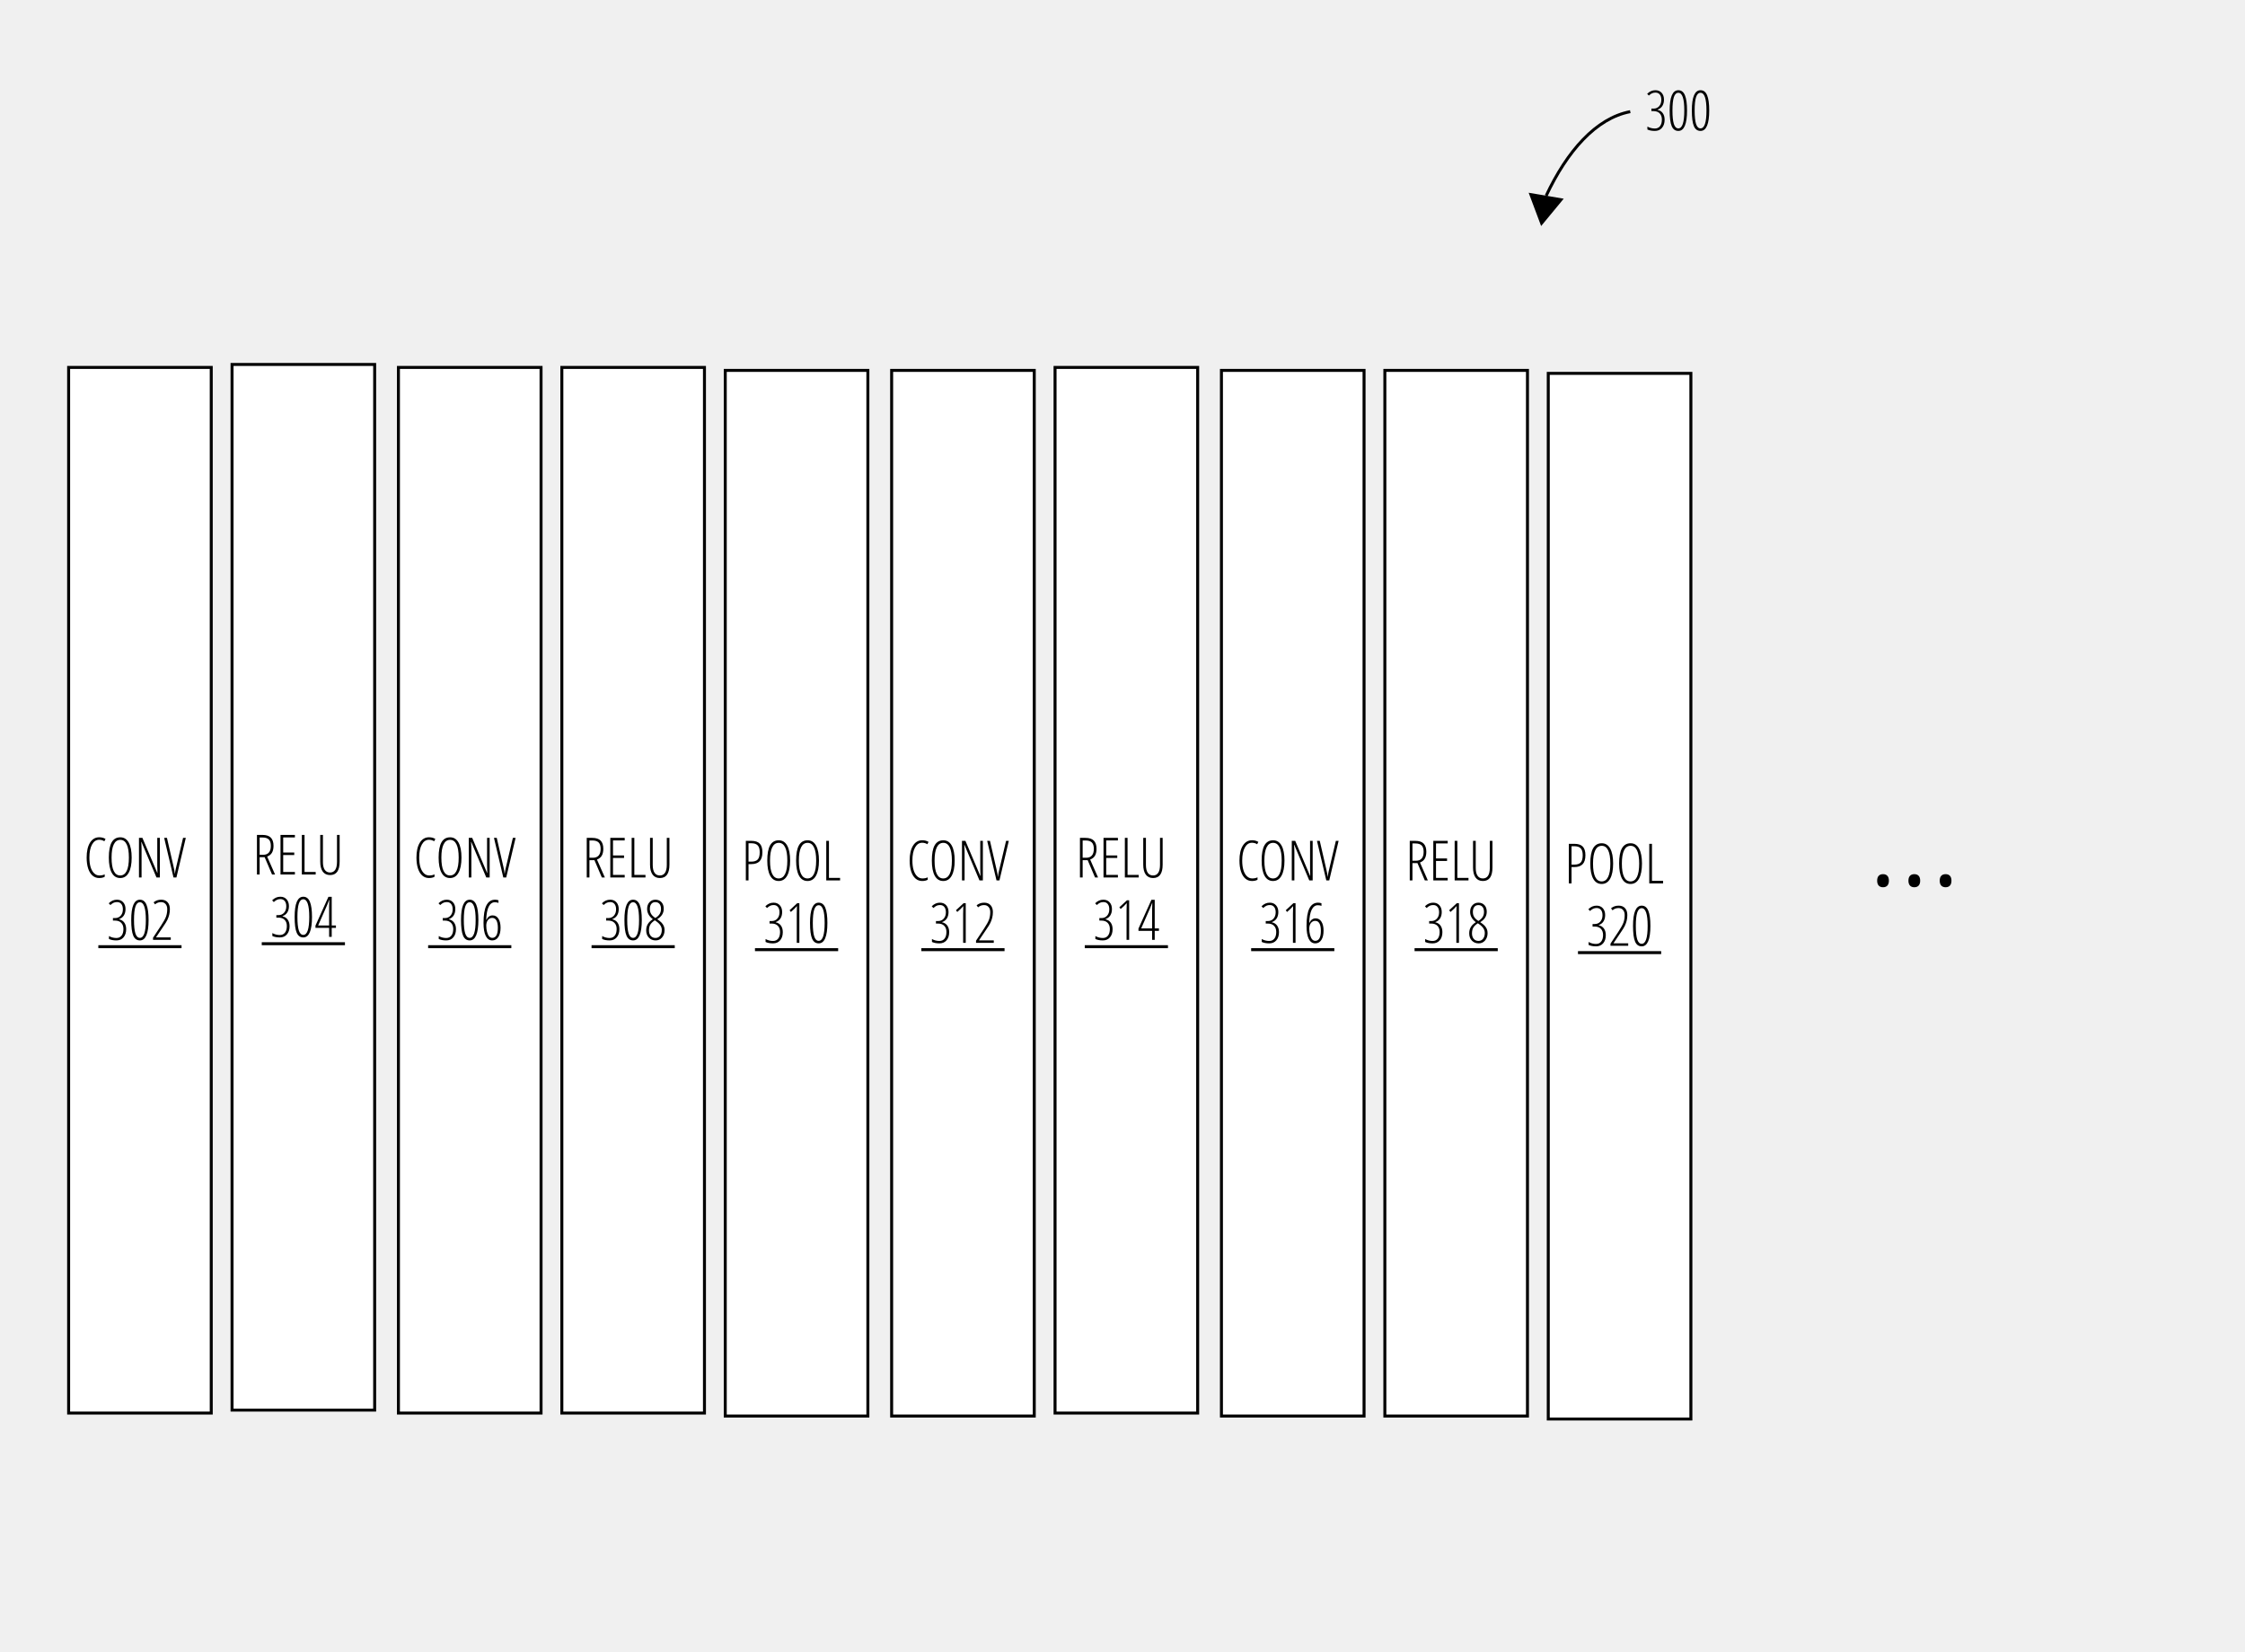
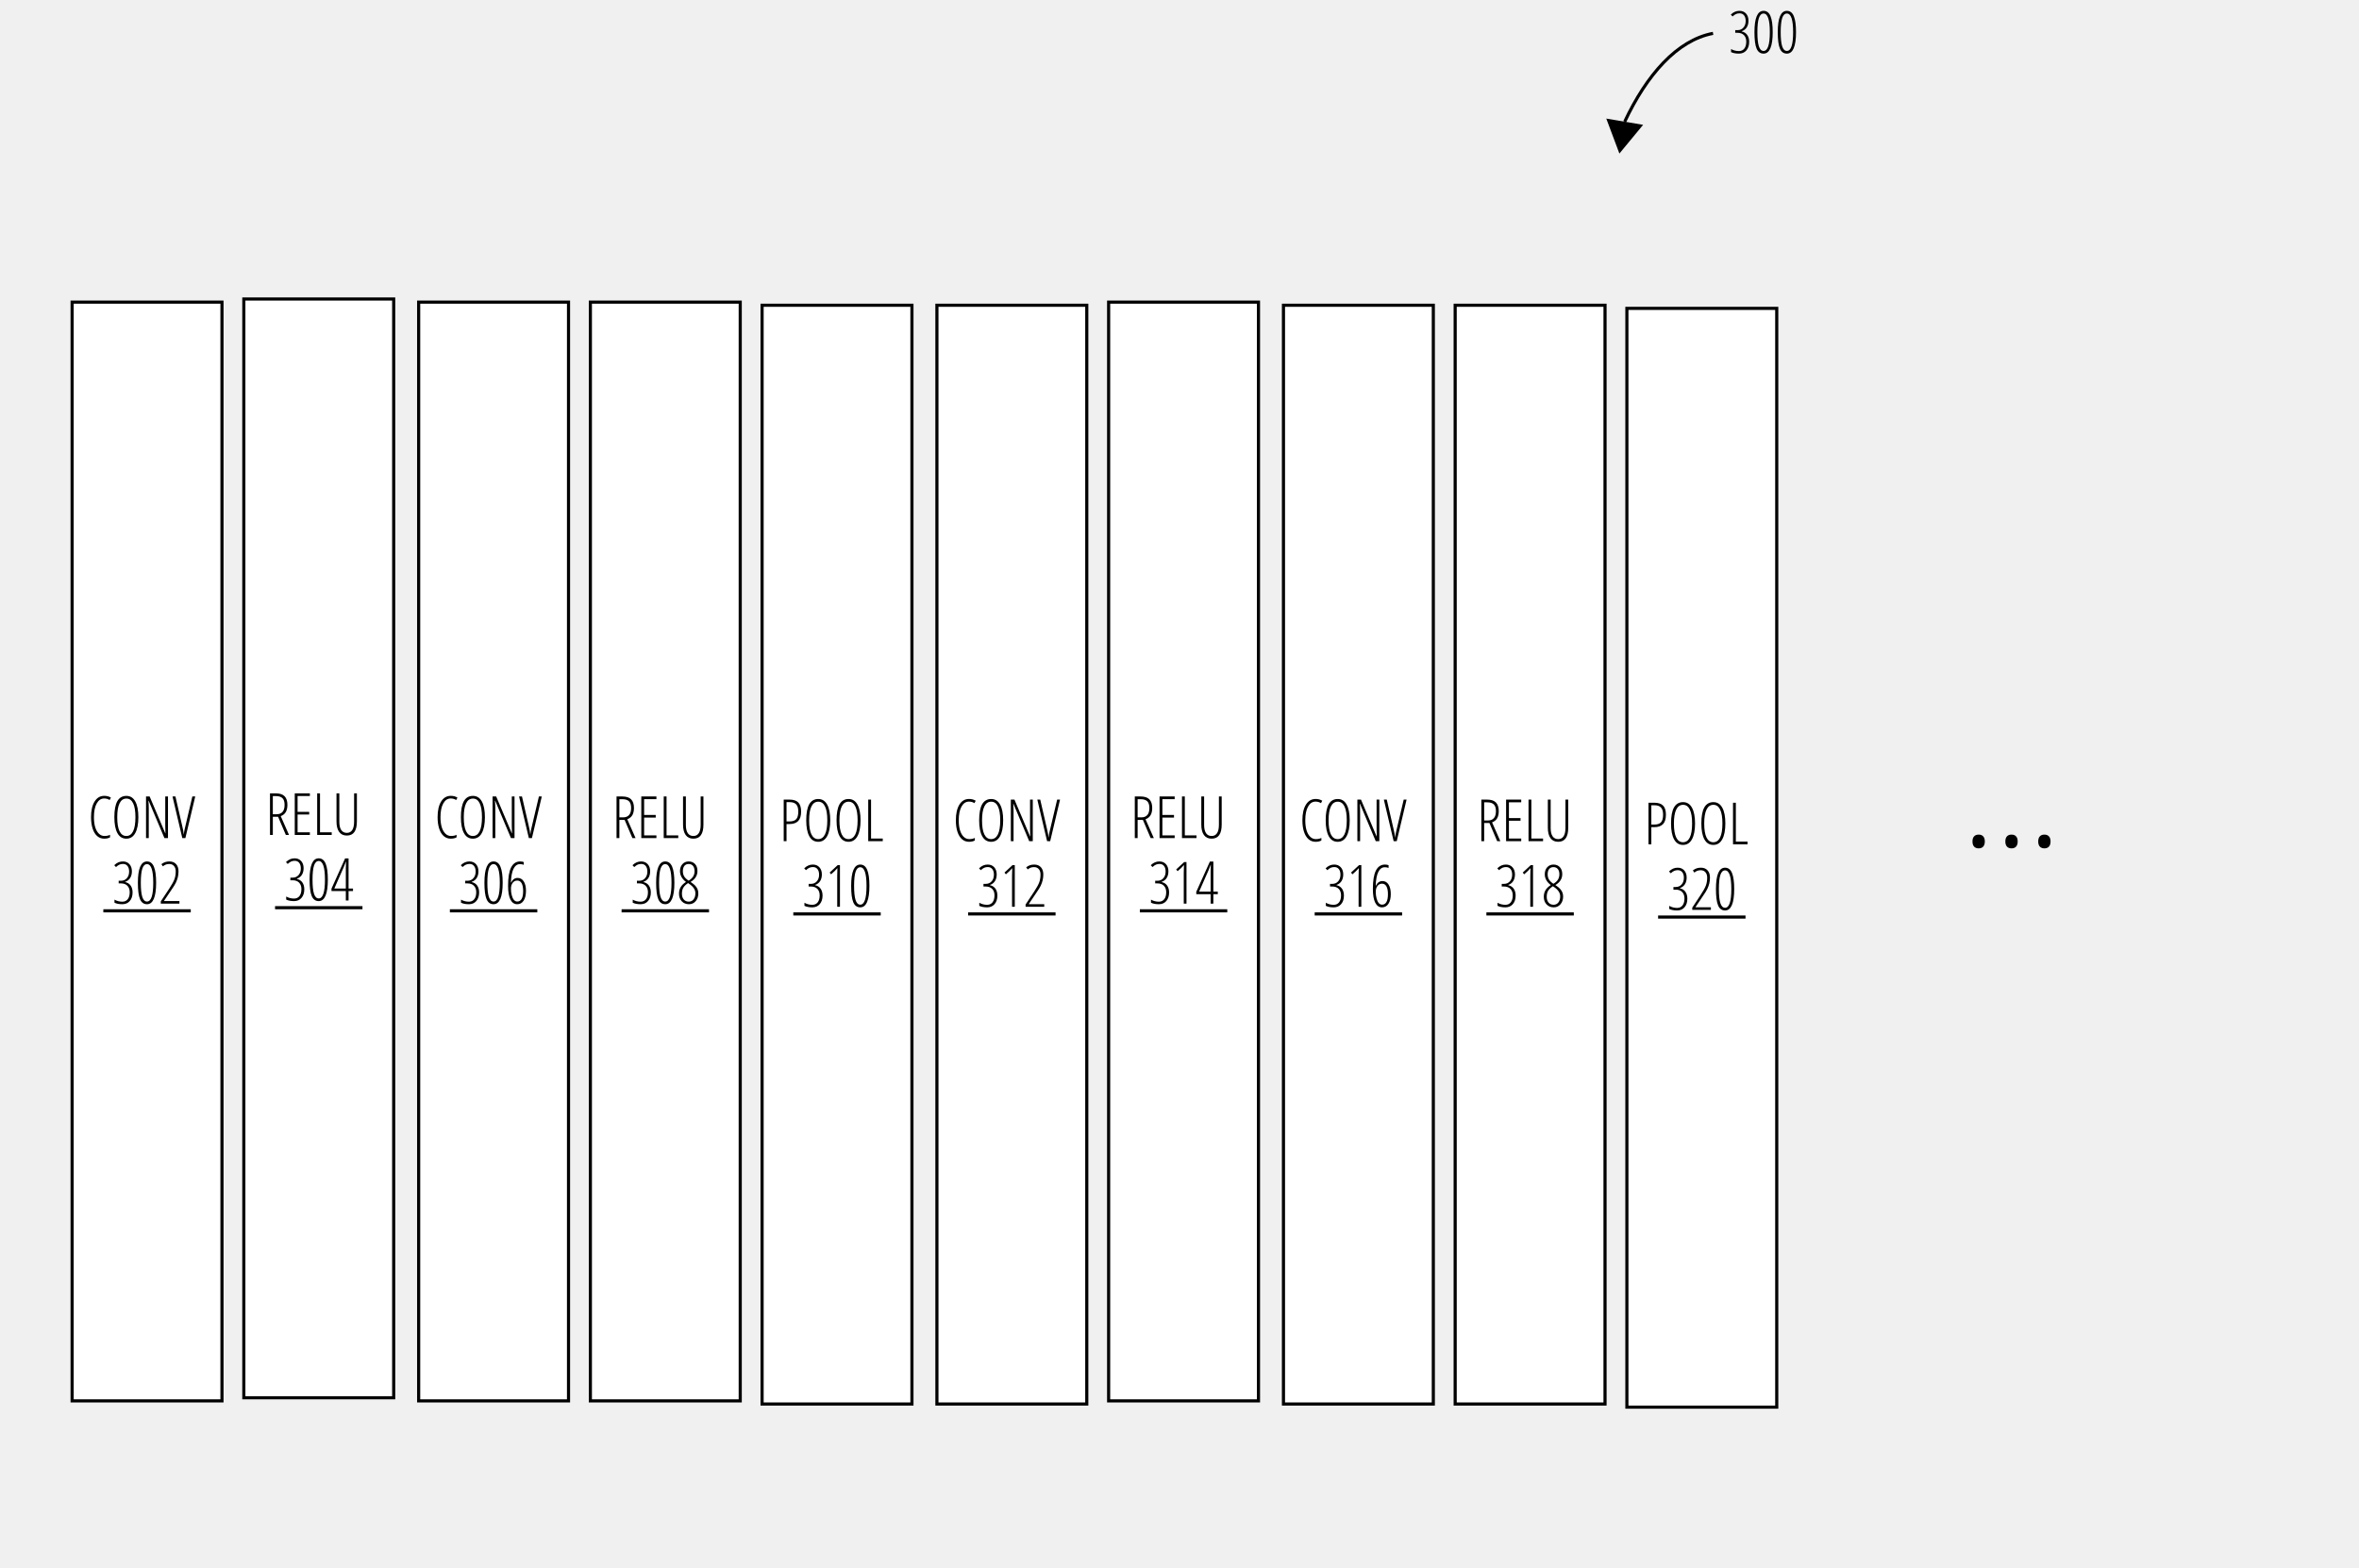
- <svg xmlns="http://www.w3.org/2000/svg" version="1.1" width="672.7" height="495.087" viewBox="82.9 7.212 755.6 502.3">
+ <svg xmlns="http://www.w3.org/2000/svg" version="1.1" width="755.6" height="502.3" viewBox="82.9 7.212 755.6 502.3">
  <g>
    <g transform="translate(603.3,17.9)">
      <polygon fill="#000000" points="0,0 4.2,11.2 11.8,2" transform="translate(-5.9,27.3)" />
      <rect fill="none" width="1" height="1" transform="translate(33.3,-0.5)" />
      <g>
        <g>
          <rect x="0" y="0" width="28.3" height="28.3" opacity="0" />
          <path fill="none" stroke="#000000" stroke-width="1" d="M28.3,0C16.7,2.2,7,13.4,0,28.3" />
        </g>
      </g>
      <rect stroke="none" stroke-width="0" fill="#FFFFFF" x="0" y="0" width="0" height="0" />
      <path stroke="#000000" fill="none" />
      <text font-family="OpenSansCondensedLight" font-size="14pt" fill="black" transform="translate(0,0)" />
      <rect stroke-width="0" fill="none" width="1" height="1" transform="translate(33.3,-0.5)" />
      <text font-family="OpenSansCondensedLight" font-size="14pt" fill="black" text-decoration="none" transform="translate(33.3,-0.5)">
        <tspan x="0" y="6.8">300</tspan>
      </text>
      <path stroke="#000000" fill="none" transform="translate(33.3,-0.5)" />
    </g>
    <g transform="translate(106,104)">
      <g>
        <g>
          <path d="M48,0H0v352h48V0L48,0z" stroke="#000000" stroke-dasharray="none" fill="#FFFFFF" />
          <rect x="2.1" y="16" width="43.8" height="319.9" fill="none" />
          <circle fill="none" cx="24" cy="0" r="0.1" />
          <circle fill="none" cx="35.9" cy="0" r="0.1" />
          <circle fill="none" cx="48" cy="88.8" r="0.1" />
          <circle fill="none" cx="48" cy="176" r="0.1" />
          <circle fill="none" cx="48" cy="263.2" r="0.1" />
          <circle fill="none" cx="35.9" cy="352" r="0.1" />
          <circle fill="none" cx="24" cy="352" r="0.1" />
          <circle fill="none" cx="12.1" cy="352" r="0.1" />
          <circle fill="none" cx="0" cy="263.2" r="0.1" />
          <circle fill="none" cx="0" cy="176" r="0.1" />
          <circle fill="none" cx="0" cy="88.8" r="0.1" />
          <circle fill="none" cx="12.1" cy="0" r="0.1" />
        </g>
      </g>
      <rect stroke="none" stroke-width="0" fill="#FFFFFF" x="0" y="0" width="0" height="0" transform="translate(47.9,175.9)" />
      <path stroke="#000000" fill="none" d="" />
      <text font-family="OpenSansCondensedLight" font-size="14pt" fill="black" transform="translate(47.9,175.9)" />
      <rect stroke-width="0" fill="none" width="43.8" height="319.9" transform="translate(2.1,16)" />
      <text font-family="OpenSansCondensedLight" font-size="14pt" fill="black" transform="translate(2.1,16)" text-anchor="middle">
        <tspan x="21.9" y="155.7">CONV</tspan>
        <tspan x="21.9" y="176.7">302</tspan>
      </text>
      <path stroke="#000000" fill="none" transform="translate(2.1,16)" d="M 7.9 179 35.9 179" />
    </g>
    <g transform="translate(161,103)">
      <g>
        <g>
          <path d="M48,0H0v352h48V0L48,0z" stroke="#000000" stroke-dasharray="none" fill="#FFFFFF" />
          <rect x="2.1" y="16" width="43.8" height="319.9" fill="none" />
          <circle fill="none" cx="24" cy="0" r="0.1" />
          <circle fill="none" cx="35.9" cy="0" r="0.1" />
          <circle fill="none" cx="48" cy="88.8" r="0.1" />
          <circle fill="none" cx="48" cy="176" r="0.1" />
          <circle fill="none" cx="48" cy="263.2" r="0.1" />
          <circle fill="none" cx="35.9" cy="352" r="0.1" />
          <circle fill="none" cx="24" cy="352" r="0.1" />
          <circle fill="none" cx="12.1" cy="352" r="0.1" />
          <circle fill="none" cx="0" cy="263.2" r="0.1" />
          <circle fill="none" cx="0" cy="176" r="0.1" />
          <circle fill="none" cx="0" cy="88.8" r="0.1" />
          <circle fill="none" cx="12.1" cy="0" r="0.1" />
        </g>
      </g>
      <rect stroke="none" stroke-width="0" fill="#FFFFFF" x="0" y="0" width="0" height="0" transform="translate(47.9,175.9)" />
      <path stroke="#000000" fill="none" d="" />
      <text font-family="OpenSansCondensedLight" font-size="14pt" fill="black" transform="translate(47.9,175.9)" />
      <rect stroke-width="0" fill="none" width="43.8" height="319.9" transform="translate(2.1,16)" />
      <text font-family="OpenSansCondensedLight" font-size="14pt" fill="black" transform="translate(2.1,16)" text-anchor="middle">
        <tspan x="21.9" y="155.7">RELU</tspan>
        <tspan x="21.9" y="176.7">304</tspan>
      </text>
      <path stroke="#000000" fill="none" transform="translate(2.1,16)" d="M 7.9 179 35.9 179" />
    </g>
    <g transform="translate(217,104)">
      <g>
        <g>
          <path d="M48,0H0v352h48V0L48,0z" stroke="#000000" stroke-dasharray="none" fill="#FFFFFF" />
          <rect x="2.1" y="16" width="43.8" height="319.9" fill="none" />
          <circle fill="none" cx="24" cy="0" r="0.1" />
          <circle fill="none" cx="35.9" cy="0" r="0.1" />
          <circle fill="none" cx="48" cy="88.8" r="0.1" />
          <circle fill="none" cx="48" cy="176" r="0.1" />
          <circle fill="none" cx="48" cy="263.2" r="0.1" />
          <circle fill="none" cx="35.9" cy="352" r="0.1" />
          <circle fill="none" cx="24" cy="352" r="0.1" />
          <circle fill="none" cx="12.1" cy="352" r="0.1" />
          <circle fill="none" cx="0" cy="263.2" r="0.1" />
          <circle fill="none" cx="0" cy="176" r="0.1" />
          <circle fill="none" cx="0" cy="88.8" r="0.1" />
          <circle fill="none" cx="12.1" cy="0" r="0.1" />
        </g>
      </g>
      <rect stroke="none" stroke-width="0" fill="#FFFFFF" x="0" y="0" width="0" height="0" transform="translate(47.9,175.9)" />
      <path stroke="#000000" fill="none" d="" />
      <text font-family="OpenSansCondensedLight" font-size="14pt" fill="black" transform="translate(47.9,175.9)" />
      <rect stroke-width="0" fill="none" width="43.8" height="319.9" transform="translate(2.1,16)" />
      <text font-family="OpenSansCondensedLight" font-size="14pt" fill="black" transform="translate(2.1,16)" text-anchor="middle">
        <tspan x="21.9" y="155.7">CONV</tspan>
        <tspan x="21.9" y="176.7">306</tspan>
      </text>
      <path stroke="#000000" fill="none" transform="translate(2.1,16)" d="M 7.9 179 35.9 179" />
    </g>
    <g transform="translate(383,105)">
      <g>
        <g>
          <path d="M48,0H0v352h48V0L48,0z" stroke="#000000" stroke-dasharray="none" fill="#FFFFFF" />
          <rect x="2.1" y="16" width="43.8" height="319.9" fill="none" />
          <circle fill="none" cx="24" cy="0" r="0.1" />
          <circle fill="none" cx="35.9" cy="0" r="0.1" />
          <circle fill="none" cx="48" cy="88.8" r="0.1" />
          <circle fill="none" cx="48" cy="176" r="0.1" />
          <circle fill="none" cx="48" cy="263.2" r="0.1" />
          <circle fill="none" cx="35.9" cy="352" r="0.1" />
          <circle fill="none" cx="24" cy="352" r="0.1" />
          <circle fill="none" cx="12.1" cy="352" r="0.1" />
          <circle fill="none" cx="0" cy="263.2" r="0.1" />
          <circle fill="none" cx="0" cy="176" r="0.1" />
          <circle fill="none" cx="0" cy="88.8" r="0.1" />
          <circle fill="none" cx="12.1" cy="0" r="0.1" />
        </g>
      </g>
      <rect stroke="none" stroke-width="0" fill="#FFFFFF" x="0" y="0" width="0" height="0" transform="translate(47.9,175.9)" />
      <path stroke="#000000" fill="none" d="" />
      <text font-family="OpenSansCondensedLight" font-size="14pt" fill="black" transform="translate(47.9,175.9)" />
      <rect stroke-width="0" fill="none" width="43.8" height="319.9" transform="translate(2.1,16)" />
      <text font-family="OpenSansCondensedLight" font-size="14pt" fill="black" transform="translate(2.1,16)" text-anchor="middle">
        <tspan x="21.9" y="155.7">CONV</tspan>
        <tspan x="21.9" y="176.7">312</tspan>
      </text>
      <path stroke="#000000" fill="none" transform="translate(2.1,16)" d="M 7.9 179 35.9 179" />
    </g>
    <g transform="translate(272,104)">
      <g>
        <g>
          <path d="M48,0H0v352h48V0L48,0z" stroke="#000000" stroke-dasharray="none" fill="#FFFFFF" />
          <rect x="2.1" y="16" width="43.8" height="319.9" fill="none" />
          <circle fill="none" cx="24" cy="0" r="0.1" />
          <circle fill="none" cx="35.9" cy="0" r="0.1" />
          <circle fill="none" cx="48" cy="88.8" r="0.1" />
          <circle fill="none" cx="48" cy="176" r="0.1" />
          <circle fill="none" cx="48" cy="263.2" r="0.1" />
          <circle fill="none" cx="35.9" cy="352" r="0.1" />
          <circle fill="none" cx="24" cy="352" r="0.1" />
          <circle fill="none" cx="12.1" cy="352" r="0.1" />
          <circle fill="none" cx="0" cy="263.2" r="0.1" />
          <circle fill="none" cx="0" cy="176" r="0.1" />
          <circle fill="none" cx="0" cy="88.8" r="0.1" />
          <circle fill="none" cx="12.1" cy="0" r="0.1" />
        </g>
      </g>
      <rect stroke="none" stroke-width="0" fill="#FFFFFF" x="0" y="0" width="0" height="0" transform="translate(47.9,175.9)" />
      <path stroke="#000000" fill="none" d="" />
      <text font-family="OpenSansCondensedLight" font-size="14pt" fill="black" transform="translate(47.9,175.9)" />
      <rect stroke-width="0" fill="none" width="43.8" height="319.9" transform="translate(2.1,16)" />
      <text font-family="OpenSansCondensedLight" font-size="14pt" fill="black" transform="translate(2.1,16)" text-anchor="middle">
        <tspan x="21.9" y="155.7">RELU</tspan>
        <tspan x="21.9" y="176.7">308</tspan>
      </text>
      <path stroke="#000000" fill="none" transform="translate(2.1,16)" d="M 7.9 179 35.9 179" />
    </g>
    <g transform="translate(438,104)">
      <g>
        <g>
          <path d="M48,0H0v352h48V0L48,0z" stroke="#000000" stroke-dasharray="none" fill="#FFFFFF" />
          <rect x="2.1" y="16" width="43.8" height="319.9" fill="none" />
          <circle fill="none" cx="24" cy="0" r="0.1" />
          <circle fill="none" cx="35.9" cy="0" r="0.1" />
          <circle fill="none" cx="48" cy="88.8" r="0.1" />
          <circle fill="none" cx="48" cy="176" r="0.1" />
          <circle fill="none" cx="48" cy="263.2" r="0.1" />
          <circle fill="none" cx="35.9" cy="352" r="0.1" />
          <circle fill="none" cx="24" cy="352" r="0.1" />
          <circle fill="none" cx="12.1" cy="352" r="0.1" />
          <circle fill="none" cx="0" cy="263.2" r="0.1" />
          <circle fill="none" cx="0" cy="176" r="0.1" />
          <circle fill="none" cx="0" cy="88.8" r="0.1" />
          <circle fill="none" cx="12.1" cy="0" r="0.1" />
        </g>
      </g>
      <rect stroke="none" stroke-width="0" fill="#FFFFFF" x="0" y="0" width="0" height="0" transform="translate(47.9,175.9)" />
      <path stroke="#000000" fill="none" d="" />
      <text font-family="OpenSansCondensedLight" font-size="14pt" fill="black" transform="translate(47.9,175.9)" />
      <rect stroke-width="0" fill="none" width="43.8" height="319.9" transform="translate(2.1,16)" />
      <text font-family="OpenSansCondensedLight" font-size="14pt" fill="black" transform="translate(2.1,16)" text-anchor="middle">
        <tspan x="21.9" y="155.7">RELU</tspan>
        <tspan x="21.9" y="176.7">314</tspan>
      </text>
      <path stroke="#000000" fill="none" transform="translate(2.1,16)" d="M 7.9 179 35.9 179" />
    </g>
    <g transform="translate(494,105)">
      <g>
        <g>
          <path d="M48,0H0v352h48V0L48,0z" stroke="#000000" stroke-dasharray="none" fill="#FFFFFF" />
          <rect x="2.1" y="16" width="43.8" height="319.9" fill="none" />
          <circle fill="none" cx="24" cy="0" r="0.1" />
          <circle fill="none" cx="35.9" cy="0" r="0.1" />
          <circle fill="none" cx="48" cy="88.8" r="0.1" />
          <circle fill="none" cx="48" cy="176" r="0.1" />
          <circle fill="none" cx="48" cy="263.2" r="0.1" />
          <circle fill="none" cx="35.9" cy="352" r="0.1" />
          <circle fill="none" cx="24" cy="352" r="0.1" />
          <circle fill="none" cx="12.1" cy="352" r="0.1" />
          <circle fill="none" cx="0" cy="263.2" r="0.1" />
          <circle fill="none" cx="0" cy="176" r="0.1" />
          <circle fill="none" cx="0" cy="88.8" r="0.1" />
          <circle fill="none" cx="12.1" cy="0" r="0.1" />
        </g>
      </g>
      <rect stroke="none" stroke-width="0" fill="#FFFFFF" x="0" y="0" width="0" height="0" transform="translate(47.9,175.9)" />
      <path stroke="#000000" fill="none" d="" />
      <text font-family="OpenSansCondensedLight" font-size="14pt" fill="black" transform="translate(47.9,175.9)" />
      <rect stroke-width="0" fill="none" width="43.8" height="319.9" transform="translate(2.1,16)" />
      <text font-family="OpenSansCondensedLight" font-size="14pt" fill="black" transform="translate(2.1,16)" text-anchor="middle">
        <tspan x="21.9" y="155.7">CONV</tspan>
        <tspan x="21.9" y="176.7">316</tspan>
      </text>
      <path stroke="#000000" fill="none" transform="translate(2.1,16)" d="M 7.9 179 35.9 179" />
    </g>
    <g transform="translate(327,105)">
      <g>
        <g>
          <path d="M48,0H0v352h48V0L48,0z" stroke="#000000" stroke-dasharray="none" fill="#FFFFFF" />
          <rect x="2.1" y="16" width="43.8" height="319.9" fill="none" />
          <circle fill="none" cx="24" cy="0" r="0.1" />
          <circle fill="none" cx="35.9" cy="0" r="0.1" />
          <circle fill="none" cx="48" cy="88.8" r="0.1" />
          <circle fill="none" cx="48" cy="176" r="0.1" />
          <circle fill="none" cx="48" cy="263.2" r="0.1" />
          <circle fill="none" cx="35.9" cy="352" r="0.1" />
          <circle fill="none" cx="24" cy="352" r="0.1" />
          <circle fill="none" cx="12.1" cy="352" r="0.1" />
          <circle fill="none" cx="0" cy="263.2" r="0.1" />
          <circle fill="none" cx="0" cy="176" r="0.1" />
          <circle fill="none" cx="0" cy="88.8" r="0.1" />
          <circle fill="none" cx="12.1" cy="0" r="0.1" />
        </g>
      </g>
      <rect stroke="none" stroke-width="0" fill="#FFFFFF" x="0" y="0" width="0" height="0" transform="translate(47.9,175.9)" />
      <path stroke="#000000" fill="none" d="" />
      <text font-family="OpenSansCondensedLight" font-size="14pt" fill="black" transform="translate(47.9,175.9)" />
      <rect stroke-width="0" fill="none" width="43.8" height="319.9" transform="translate(2.1,16)" />
      <text font-family="OpenSansCondensedLight" font-size="14pt" fill="black" transform="translate(2.1,16)" text-anchor="middle">
        <tspan x="21.9" y="155.7">POOL</tspan>
        <tspan x="21.9" y="176.7">310</tspan>
      </text>
      <path stroke="#000000" fill="none" transform="translate(2.1,16)" d="M 7.9 179 35.9 179" />
    </g>
    <g transform="translate(549,105)">
      <g>
        <g>
          <path d="M48,0H0v352h48V0L48,0z" stroke="#000000" stroke-dasharray="none" fill="#FFFFFF" />
          <rect x="2.1" y="16" width="43.8" height="319.9" fill="none" />
          <circle fill="none" cx="24" cy="0" r="0.1" />
          <circle fill="none" cx="35.9" cy="0" r="0.1" />
          <circle fill="none" cx="48" cy="88.8" r="0.1" />
          <circle fill="none" cx="48" cy="176" r="0.1" />
          <circle fill="none" cx="48" cy="263.2" r="0.1" />
          <circle fill="none" cx="35.9" cy="352" r="0.1" />
          <circle fill="none" cx="24" cy="352" r="0.1" />
          <circle fill="none" cx="12.1" cy="352" r="0.1" />
          <circle fill="none" cx="0" cy="263.2" r="0.1" />
          <circle fill="none" cx="0" cy="176" r="0.1" />
          <circle fill="none" cx="0" cy="88.8" r="0.1" />
          <circle fill="none" cx="12.1" cy="0" r="0.1" />
        </g>
      </g>
      <rect stroke="none" stroke-width="0" fill="#FFFFFF" x="0" y="0" width="0" height="0" transform="translate(47.9,175.9)" />
      <path stroke="#000000" fill="none" d="" />
      <text font-family="OpenSansCondensedLight" font-size="14pt" fill="black" transform="translate(47.9,175.9)" />
      <rect stroke-width="0" fill="none" width="43.8" height="319.9" transform="translate(2.1,16)" />
      <text font-family="OpenSansCondensedLight" font-size="14pt" fill="black" transform="translate(2.1,16)" text-anchor="middle">
        <tspan x="21.9" y="155.7">RELU</tspan>
        <tspan x="21.9" y="176.7">318</tspan>
      </text>
      <path stroke="#000000" fill="none" transform="translate(2.1,16)" d="M 7.9 179 35.9 179" />
    </g>
    <g transform="translate(604,106)">
      <g>
        <g>
          <path d="M48,0H0v352h48V0L48,0z" stroke="#000000" stroke-dasharray="none" fill="#FFFFFF" />
          <rect x="2.1" y="16" width="43.8" height="319.9" fill="none" />
          <circle fill="none" cx="24" cy="0" r="0.1" />
          <circle fill="none" cx="35.9" cy="0" r="0.1" />
          <circle fill="none" cx="48" cy="88.8" r="0.1" />
          <circle fill="none" cx="48" cy="176" r="0.1" />
          <circle fill="none" cx="48" cy="263.2" r="0.1" />
          <circle fill="none" cx="35.9" cy="352" r="0.1" />
          <circle fill="none" cx="24" cy="352" r="0.1" />
          <circle fill="none" cx="12.1" cy="352" r="0.1" />
          <circle fill="none" cx="0" cy="263.2" r="0.1" />
          <circle fill="none" cx="0" cy="176" r="0.1" />
          <circle fill="none" cx="0" cy="88.8" r="0.1" />
          <circle fill="none" cx="12.1" cy="0" r="0.1" />
        </g>
      </g>
      <rect stroke="none" stroke-width="0" fill="#FFFFFF" x="0" y="0" width="0" height="0" transform="translate(47.9,175.9)" />
      <path stroke="#000000" fill="none" d="" />
      <text font-family="OpenSansCondensedLight" font-size="14pt" fill="black" transform="translate(47.9,175.9)" />
      <rect stroke-width="0" fill="none" width="43.8" height="319.9" transform="translate(2.1,16)" />
      <text font-family="OpenSansCondensedLight" font-size="14pt" fill="black" transform="translate(2.1,16)" text-anchor="middle">
        <tspan x="21.9" y="155.7">POOL</tspan>
        <tspan x="21.9" y="176.7">320</tspan>
      </text>
      <path stroke="#000000" fill="none" transform="translate(2.1,16)" d="M 7.9 179 35.9 179" />
    </g>
    <g transform="translate(698.8,265.2)">
      <g>
        <g>
          <path d="M56.7,0H0v24.2h56.7V0L56.7,0z" fill="none" stroke="none" stroke-dasharray="none" />
          <rect x="2.5" y="1.1" width="51.7" height="22" fill="none" />
          <circle fill="none" cx="28.3" cy="0" r="0.1" />
          <circle fill="none" cx="42.4" cy="0" r="0.1" />
          <circle fill="none" cx="56.7" cy="6.1" r="0.1" />
          <circle fill="none" cx="56.7" cy="12.1" r="0.1" />
          <circle fill="none" cx="56.7" cy="18.1" r="0.1" />
          <circle fill="none" cx="42.4" cy="24.2" r="0.1" />
          <circle fill="none" cx="28.3" cy="24.2" r="0.1" />
          <circle fill="none" cx="14.3" cy="24.2" r="0.1" />
          <circle fill="none" cx="0" cy="18.1" r="0.1" />
          <circle fill="none" cx="0" cy="12.1" r="0.1" />
          <circle fill="none" cx="0" cy="6.1" r="0.1" />
          <circle fill="none" cx="14.3" cy="0" r="0.1" />
        </g>
      </g>
      <rect stroke="none" stroke-width="0" fill="#FFFFFF" x="0" y="0" width="0" height="0" transform="translate(56.6,12)" />
      <path stroke="#000000" fill="none" d="" />
      <text font-family="OpenSansCondensedLight" font-size="14pt" fill="black" transform="translate(56.6,12)" />
      <rect stroke-width="0" fill="none" width="51.7" height="22" transform="translate(2.5,1.1)" />
      <text font-family="OpenSansCondensedLight" font-size="14pt" fill="black" transform="translate(2.5,1.1)" text-anchor="middle">
        <tspan x="25.9" y="17.3">• • •</tspan>
      </text>
      <path stroke="#000000" fill="none" transform="translate(2.5,1.1)" d="M 0 0" />
    </g>
    <g transform="translate(83,478)">
      <g>
        <g>
          <path d="M666,0H0v24.2h666V0L666,0z" fill="none" stroke="none" stroke-dasharray="none" />
          <rect x="29.1" y="1.1" width="607.8" height="22" fill="none" />
          <circle fill="none" cx="333" cy="0" r="0.1" />
          <circle fill="none" cx="498" cy="0" r="0.1" />
          <circle fill="none" cx="666" cy="6.1" r="0.1" />
          <circle fill="none" cx="666" cy="12.1" r="0.1" />
          <circle fill="none" cx="666" cy="18.1" r="0.1" />
          <circle fill="none" cx="498" cy="24.2" r="0.1" />
          <circle fill="none" cx="333" cy="24.2" r="0.1" />
          <circle fill="none" cx="168" cy="24.2" r="0.1" />
          <circle fill="none" cx="0" cy="18.1" r="0.1" />
          <circle fill="none" cx="0" cy="12.1" r="0.1" />
          <circle fill="none" cx="0" cy="6.1" r="0.1" />
          <circle fill="none" cx="168" cy="0" r="0.1" />
        </g>
      </g>
      <rect stroke="none" stroke-width="0" fill="#FFFFFF" x="0" y="0" width="0" height="0" transform="translate(665.9,12)" />
      <path stroke="#000000" fill="none" d="" />
      <text font-family="OpenSansCondensedLight" font-size="14pt" fill="black" transform="translate(665.9,12)" />
      <rect stroke-width="0" fill="none" width="607.8" height="22" transform="translate(29.1,1.1)" />
      <text font-family="OpenSansCondensedLight" font-size="14pt" fill="black" transform="translate(29.1,1.1)" text-anchor="middle">
        <tspan x="303.9" y="17.3"> </tspan>
      </text>
      <path stroke="#000000" fill="none" transform="translate(29.1,1.1)" d="M 0 0" />
    </g>
  </g>
  <defs />
</svg>
